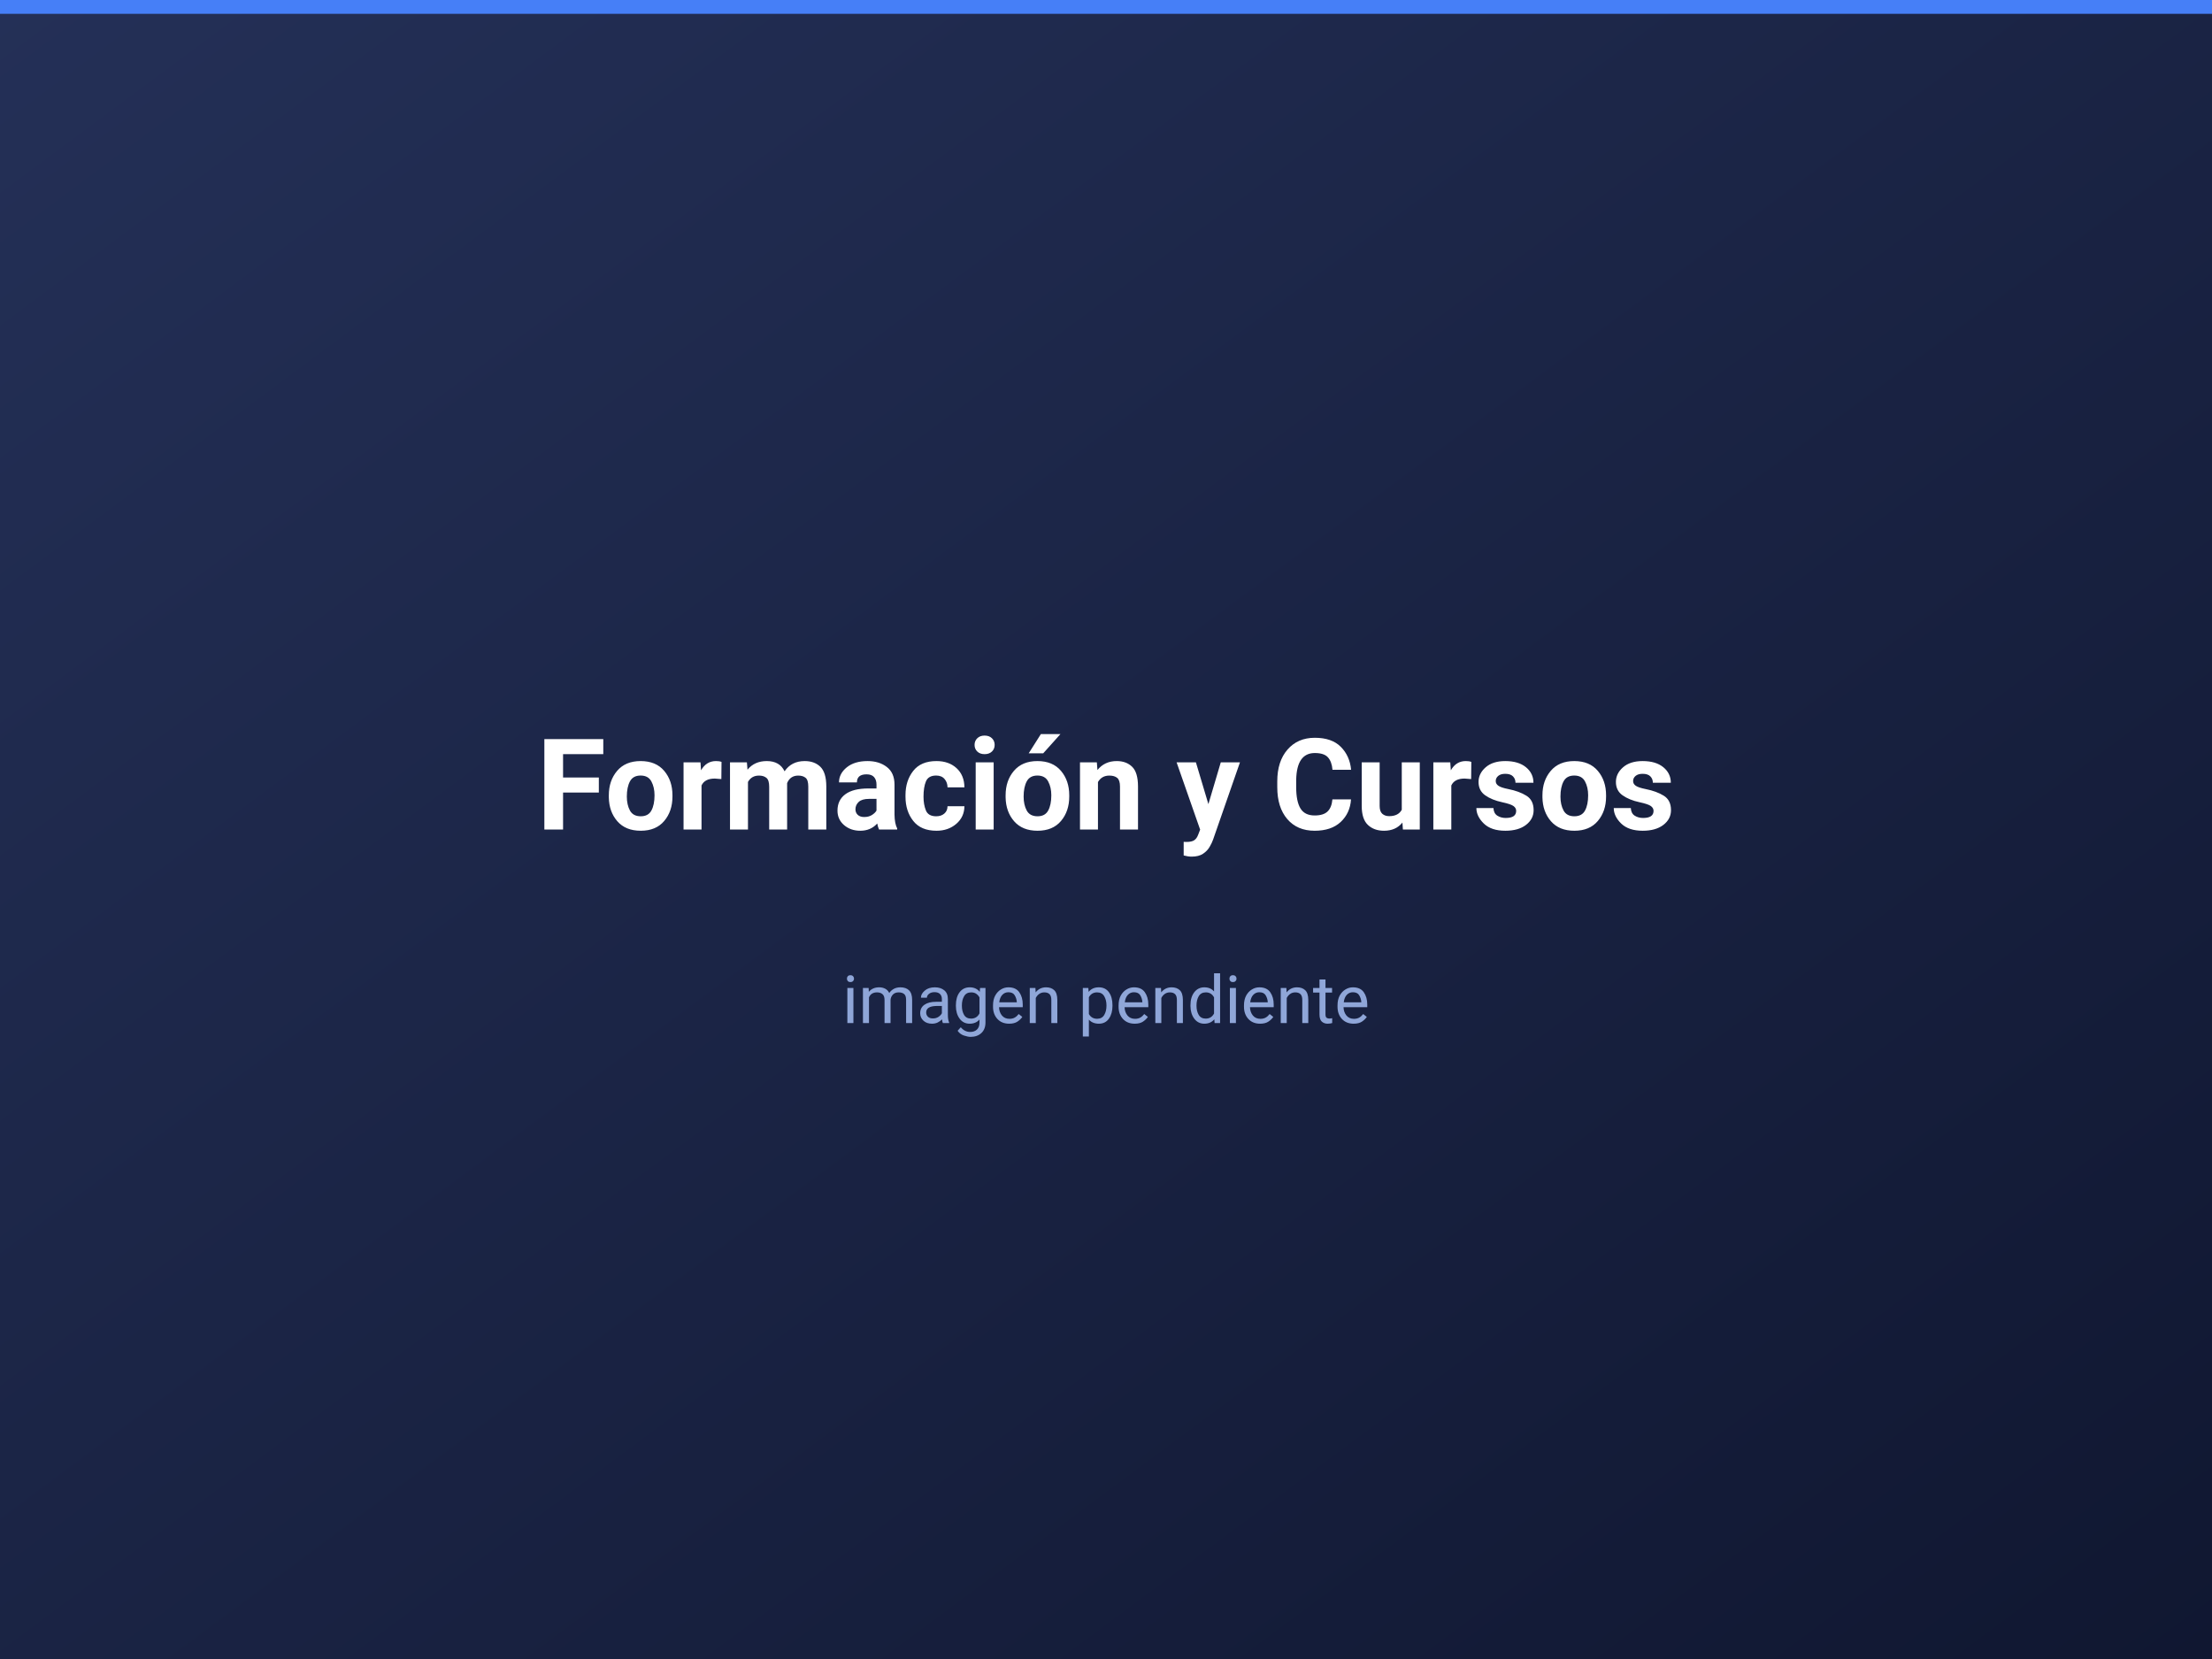
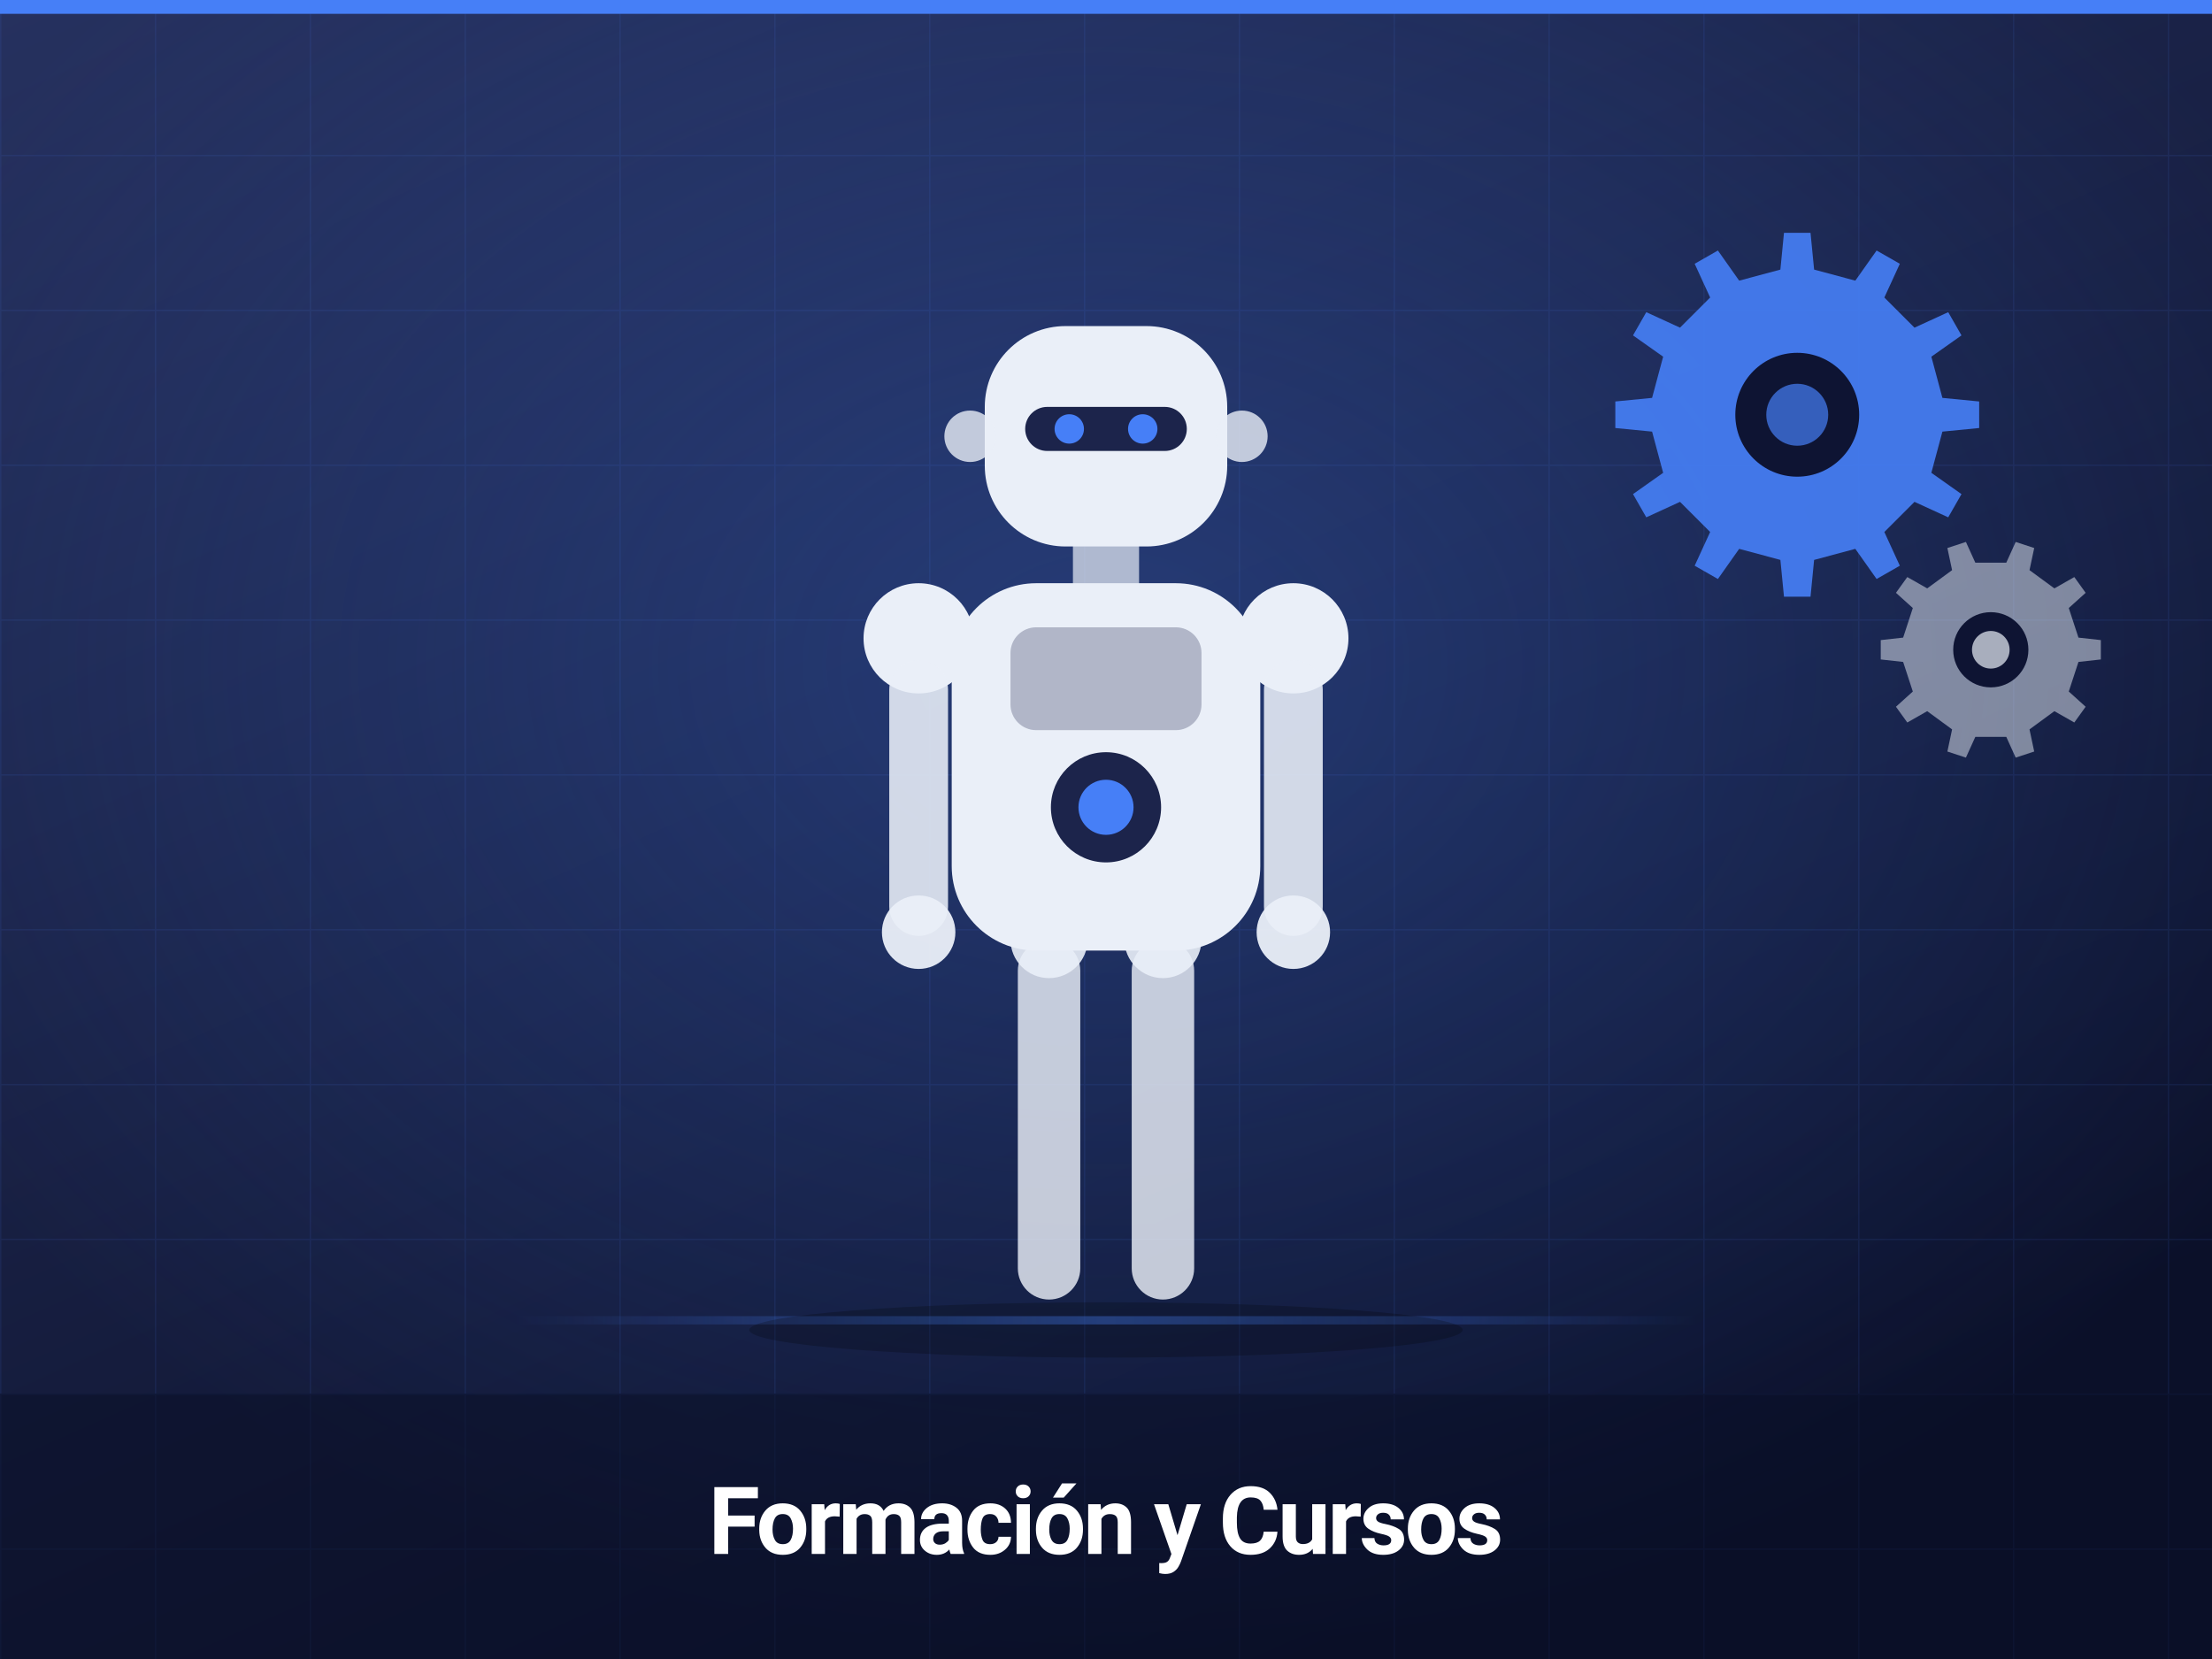
<svg xmlns="http://www.w3.org/2000/svg" viewBox="0 0 800 600" width="800" height="600">
  <defs>
-     <linearGradient id="g" x1="0" y1="0" x2="1" y2="1">
-       <stop offset="0" stop-color="#243057" />
-       <stop offset="1" stop-color="#101731" />
+     <linearGradient id="f" x1="0" y1="0" x2=".6" y2="1">
+       <stop offset="0" stop-color="#26315f" />
+       <stop offset="1" stop-color="#0b1029" />
+     </linearGradient>
+     <radialGradient id="halo" cx="50%" cy="40%" r="60%">
+       <stop offset="0" stop-color="#467ff7" stop-opacity=".28" />
+       <stop offset="1" stop-color="#467ff7" stop-opacity="0" />
+     </radialGradient>
+     <pattern id="rej" width="56" height="56" patternUnits="userSpaceOnUse">
+       <path d="M56 0H0V56" fill="none" stroke="#467ff7" stroke-opacity=".10" />
+     </pattern>
+     <linearGradient id="suelo" x1="0" y1="0" x2="1" y2="0">
+       <stop offset="0" stop-color="#467ff7" stop-opacity="0" />
+       <stop offset=".5" stop-color="#467ff7" stop-opacity=".5" />
+       <stop offset="1" stop-color="#467ff7" stop-opacity="0" />
    </linearGradient>
  </defs>
-   <rect width="800" height="600" fill="url(#g)" />
+   <rect width="800" height="600" fill="url(#f)" />
+   <rect width="800" height="600" fill="url(#rej)" />
+   <rect width="800" height="600" fill="url(#halo)" />
  <rect x="0" y="0" width="800" height="5" fill="#467ff7" />
-   <g font-family="system-ui,-apple-system,Segoe UI,Roboto,sans-serif">
-     <text x="400" y="300" text-anchor="middle" font-size="46" font-weight="700" fill="#ffffff">Formación y Cursos</text>
-     <text x="400" y="370" text-anchor="middle" font-size="24" fill="#8fa6d8">imagen pendiente</text>
+   <polygon points="702.5,143.9 715.8,145.2 715.8,154.8 702.5,156.1 698.5,171.0 709.4,178.7 704.6,187.1 692.4,181.5 681.5,192.4 687.1,204.6 678.7,209.4 671.0,198.5 656.1,202.5 654.8,215.8 645.2,215.8 643.9,202.5 629.0,198.5 621.3,209.4 612.9,204.6 618.5,192.4 607.6,181.5 595.4,187.1 590.6,178.7 601.5,171.0 597.5,156.1 584.2,154.8 584.2,145.2 597.5,143.9 601.5,129.0 590.6,121.3 595.4,112.9 607.6,118.5 618.5,107.6 612.9,95.4 621.3,90.6 629.0,101.5 643.9,97.5 645.2,84.2 654.8,84.2 656.1,97.5 671.0,101.5 678.7,90.6 687.1,95.4 681.5,107.6 692.4,118.5 704.6,112.9 709.4,121.3 698.5,129.0" fill="#467ff7" opacity="0.9" />
+   <circle cx="650" cy="150" r="22.4" fill="#0e1433" />
+   <circle cx="650" cy="150" r="11.2" fill="#467ff7" opacity=".7" />
+   <polygon points="751.7,230.6 759.8,231.5 759.8,238.5 751.7,239.4 748.2,250.1 754.3,255.6 750.2,261.3 743.0,257.2 734.0,263.8 735.7,271.8 729.0,274.0 725.6,266.5 714.4,266.5 711.0,274.0 704.3,271.8 706.0,263.8 697.0,257.2 689.8,261.3 685.7,255.6 691.8,250.1 688.3,239.4 680.2,238.5 680.2,231.5 688.3,230.6 691.8,219.9 685.7,214.4 689.8,208.7 697.0,212.8 706.0,206.2 704.3,198.2 711.0,196.0 714.4,203.5 725.6,203.5 729.0,196.0 735.7,198.2 734.0,206.2 743.0,212.8 750.2,208.7 754.3,214.4 748.2,219.9" fill="#eaeff8" opacity="0.5" />
+   <circle cx="720" cy="235" r="13.6" fill="#0e1433" />
+   <circle cx="720" cy="235" r="6.8" fill="#eaeff8" opacity=".7" />
+   <rect x="185.0" y="476" width="430" height="3" fill="url(#suelo)" />
+   <ellipse cx="400" cy="481" rx="129.0" ry="10" fill="#000" opacity=".22" />
+   <g opacity="1.0">
+     <rect x="368.114" y="339.8" width="22.586" height="130.2" rx="11.293" fill="#eaeff8" opacity=".82" />
+     <circle cx="379.407" cy="339.8" r="13.95" fill="#eaeff8" opacity=".9" />
+     <rect x="409.3" y="339.8" width="22.586" height="130.2" rx="11.293" fill="#eaeff8" opacity=".82" />
+     <circle cx="420.593" cy="339.8" r="13.95" fill="#eaeff8" opacity=".9" />
+     <rect x="344.2" y="210.929" width="111.6" height="132.857" rx="30.557" fill="#eaeff8" />
+     <rect x="365.457" y="226.871" width="69.086" height="37.2" rx="9.3" fill="#1c244b" opacity=".28" />
+     <circle cx="400" cy="291.971" r="19.929" fill="#1c244b" />
+     <circle cx="400" cy="291.971" r="9.964" fill="#467ff7" />
+     <circle cx="332.243" cy="230.857" r="19.929" fill="#eaeff8" />
+     <rect x="321.614" y="238.829" width="21.257" height="99.643" rx="10.629" fill="#eaeff8" opacity=".88" />
+     <circle cx="332.243" cy="337.143" r="13.286" fill="#eaeff8" opacity=".95" />
+     <circle cx="467.757" cy="230.857" r="19.929" fill="#eaeff8" />
+     <rect x="457.129" y="238.829" width="21.257" height="99.643" rx="10.629" fill="#eaeff8" opacity=".88" />
+     <circle cx="467.757" cy="337.143" r="13.286" fill="#eaeff8" opacity=".95" />
+     <rect x="388.043" y="194.986" width="23.914" height="18.6" fill="#eaeff8" opacity=".7" />
+     <rect x="356.157" y="117.929" width="87.686" height="79.714" rx="29.229" fill="#eaeff8" />
+     <rect x="370.771" y="147.157" width="58.457" height="15.943" rx="7.971" fill="#1c244b" />
+     <circle cx="386.714" cy="155.129" r="5.314" fill="#467ff7" />
+     <circle cx="413.286" cy="155.129" r="5.314" fill="#467ff7" />
+     <circle cx="350.843" cy="157.786" r="9.3" fill="#eaeff8" opacity=".8" />
+     <circle cx="449.157" cy="157.786" r="9.3" fill="#eaeff8" opacity=".8" />
  </g>
+   <rect x="0" y="504" width="800" height="96" fill="#0a0f26" opacity=".55" />
+   <text x="400.0" y="562" text-anchor="middle" font-family="system-ui,-apple-system,Segoe UI,Roboto,Helvetica,Arial,sans-serif" font-size="34" font-weight="700" fill="#ffffff" letter-spacing="-1">Formación y Cursos</text>
</svg>
